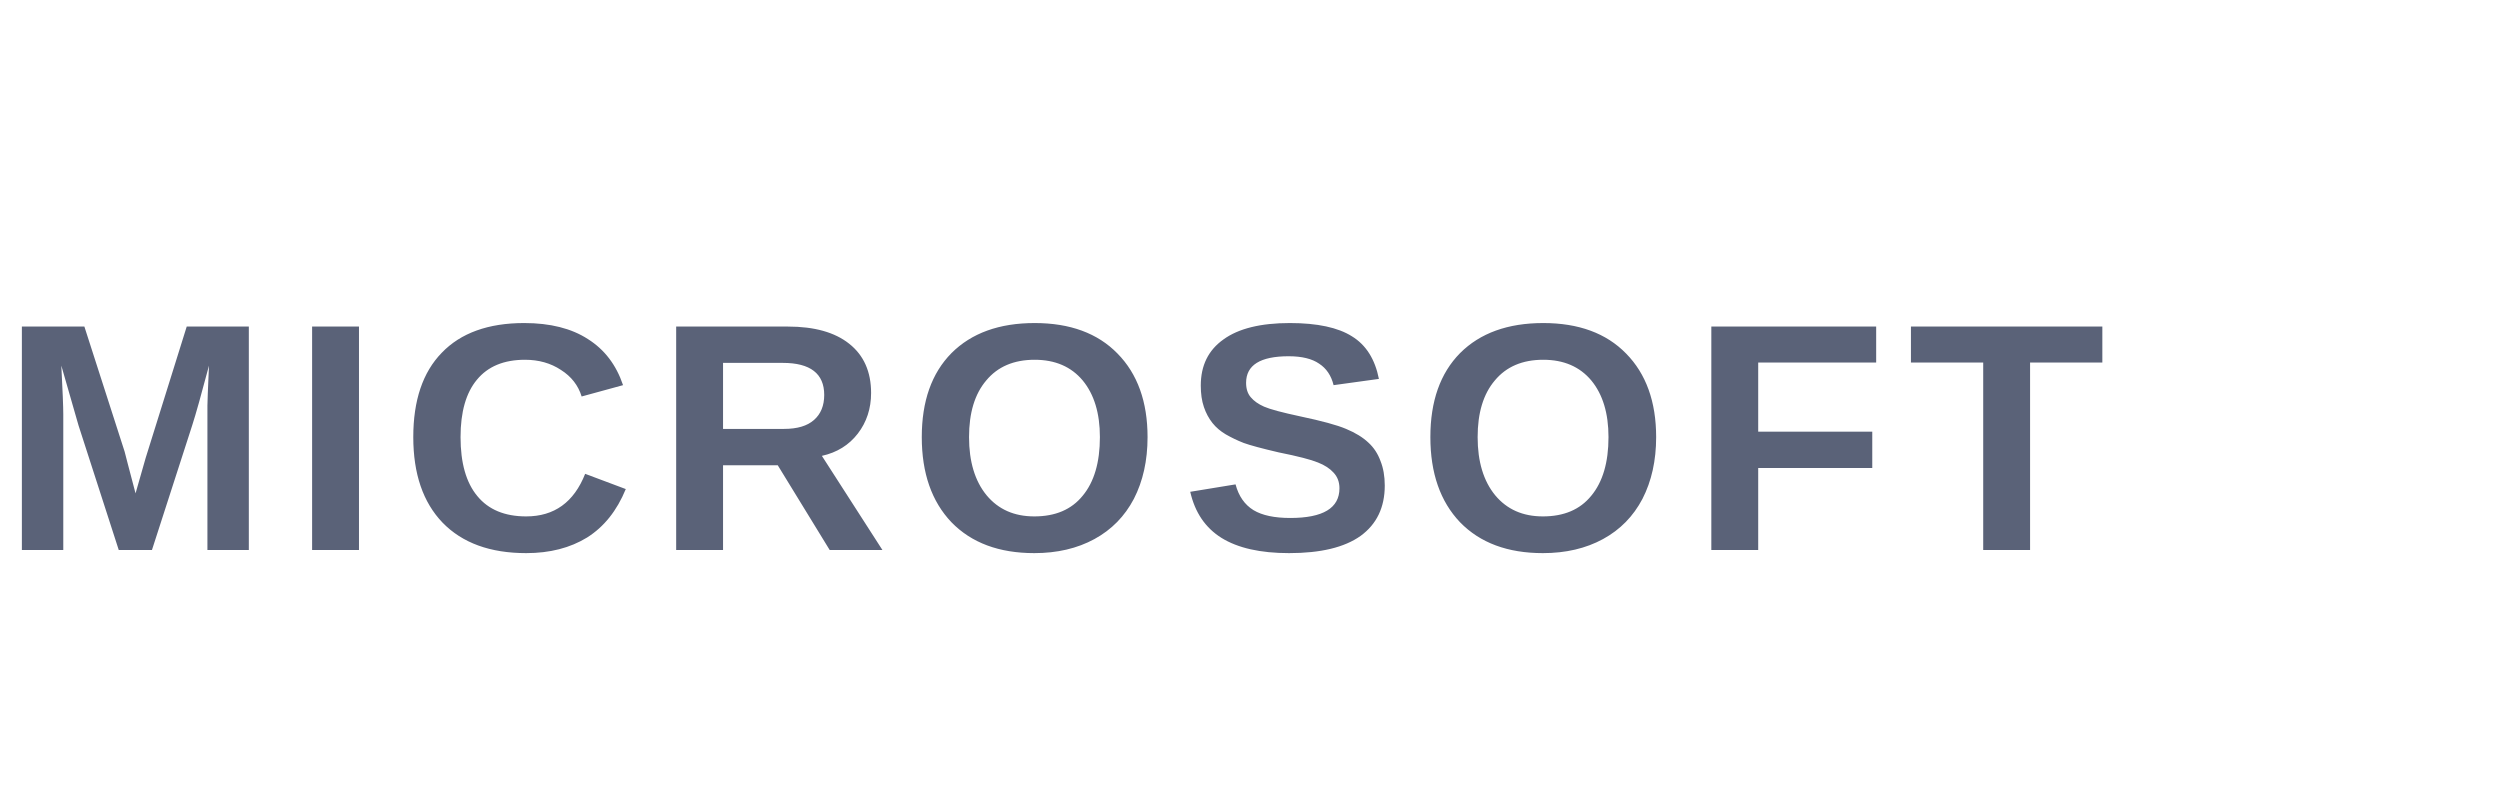
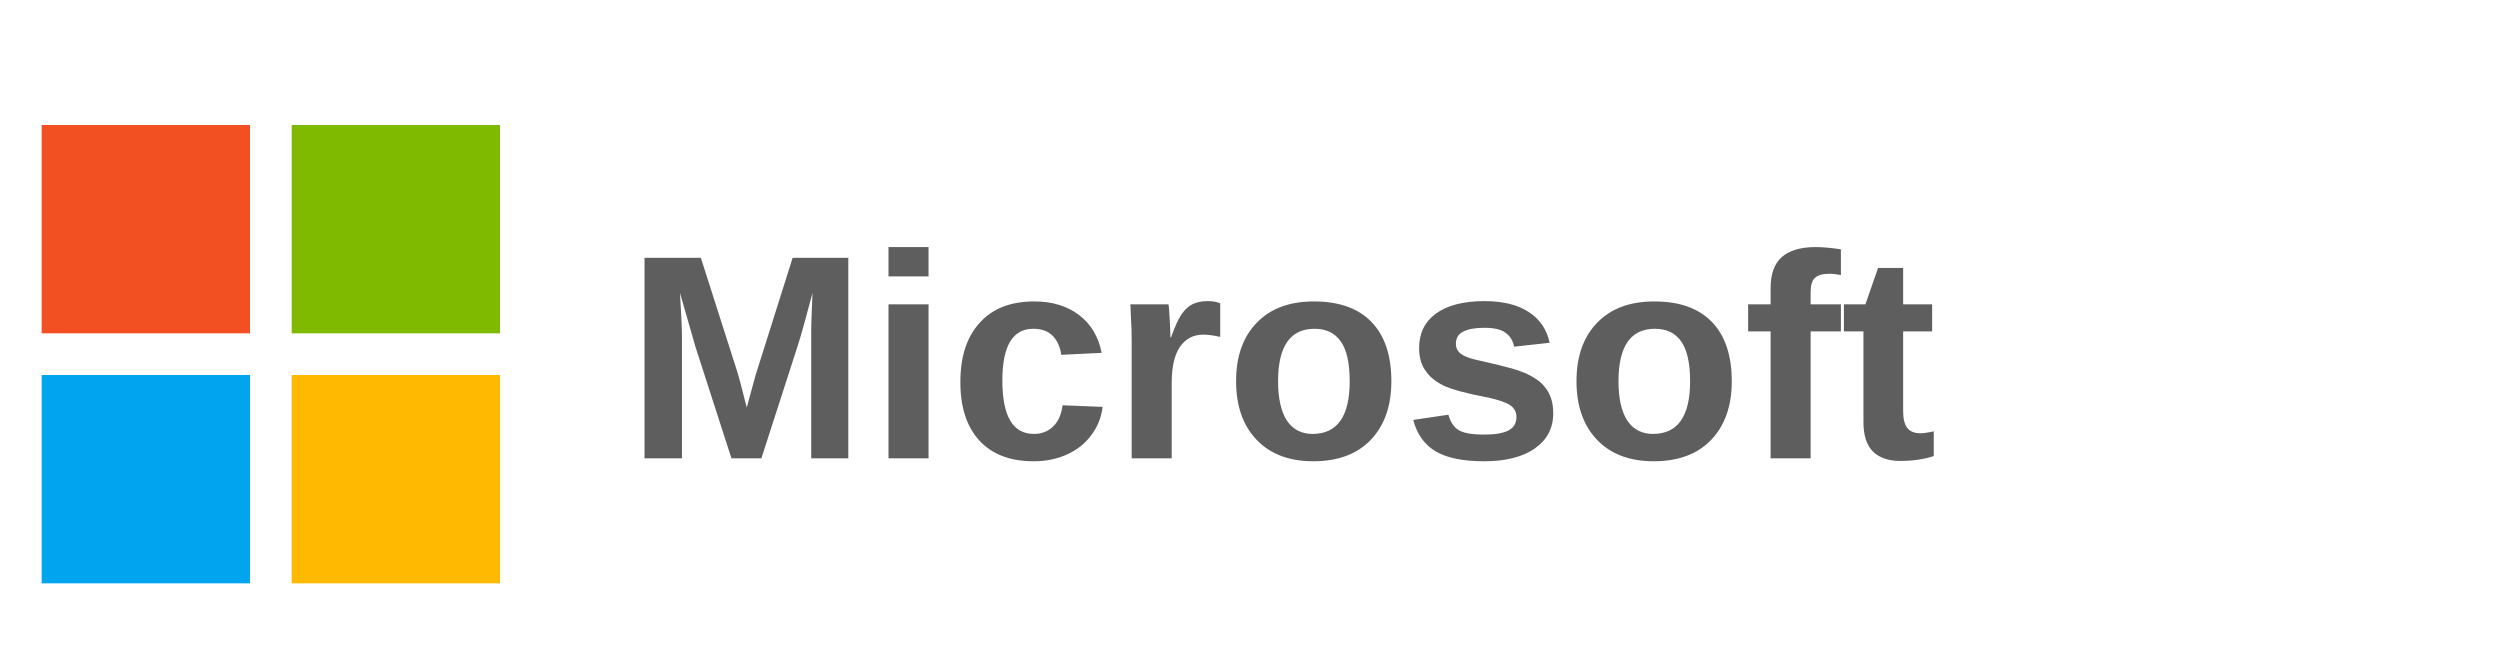
- <svg xmlns="http://www.w3.org/2000/svg" width="100" height="32" viewBox="0 0 100 32" role="img" aria-label="Microsoft">
-   <text x="0" y="22" font-family="Century Gothic, Arial, sans-serif" font-size="13" font-weight="600" fill="#5a6278" letter-spacing="0.06em">MICROSOFT</text>
+ <svg xmlns="http://www.w3.org/2000/svg" width="120" height="32" viewBox="0 0 120 32" role="img" aria-label="Microsoft">
+   <rect x="2" y="6" width="10" height="10" fill="#F25022" />
+   <rect x="14" y="6" width="10" height="10" fill="#7FBA00" />
+   <rect x="2" y="18" width="10" height="10" fill="#00A4EF" />
+   <rect x="14" y="18" width="10" height="10" fill="#FFB900" />
+   <text x="30" y="22" font-family="Segoe UI, Arial, sans-serif" font-size="14" font-weight="600" fill="#5E5E5E">Microsoft</text>
</svg>
